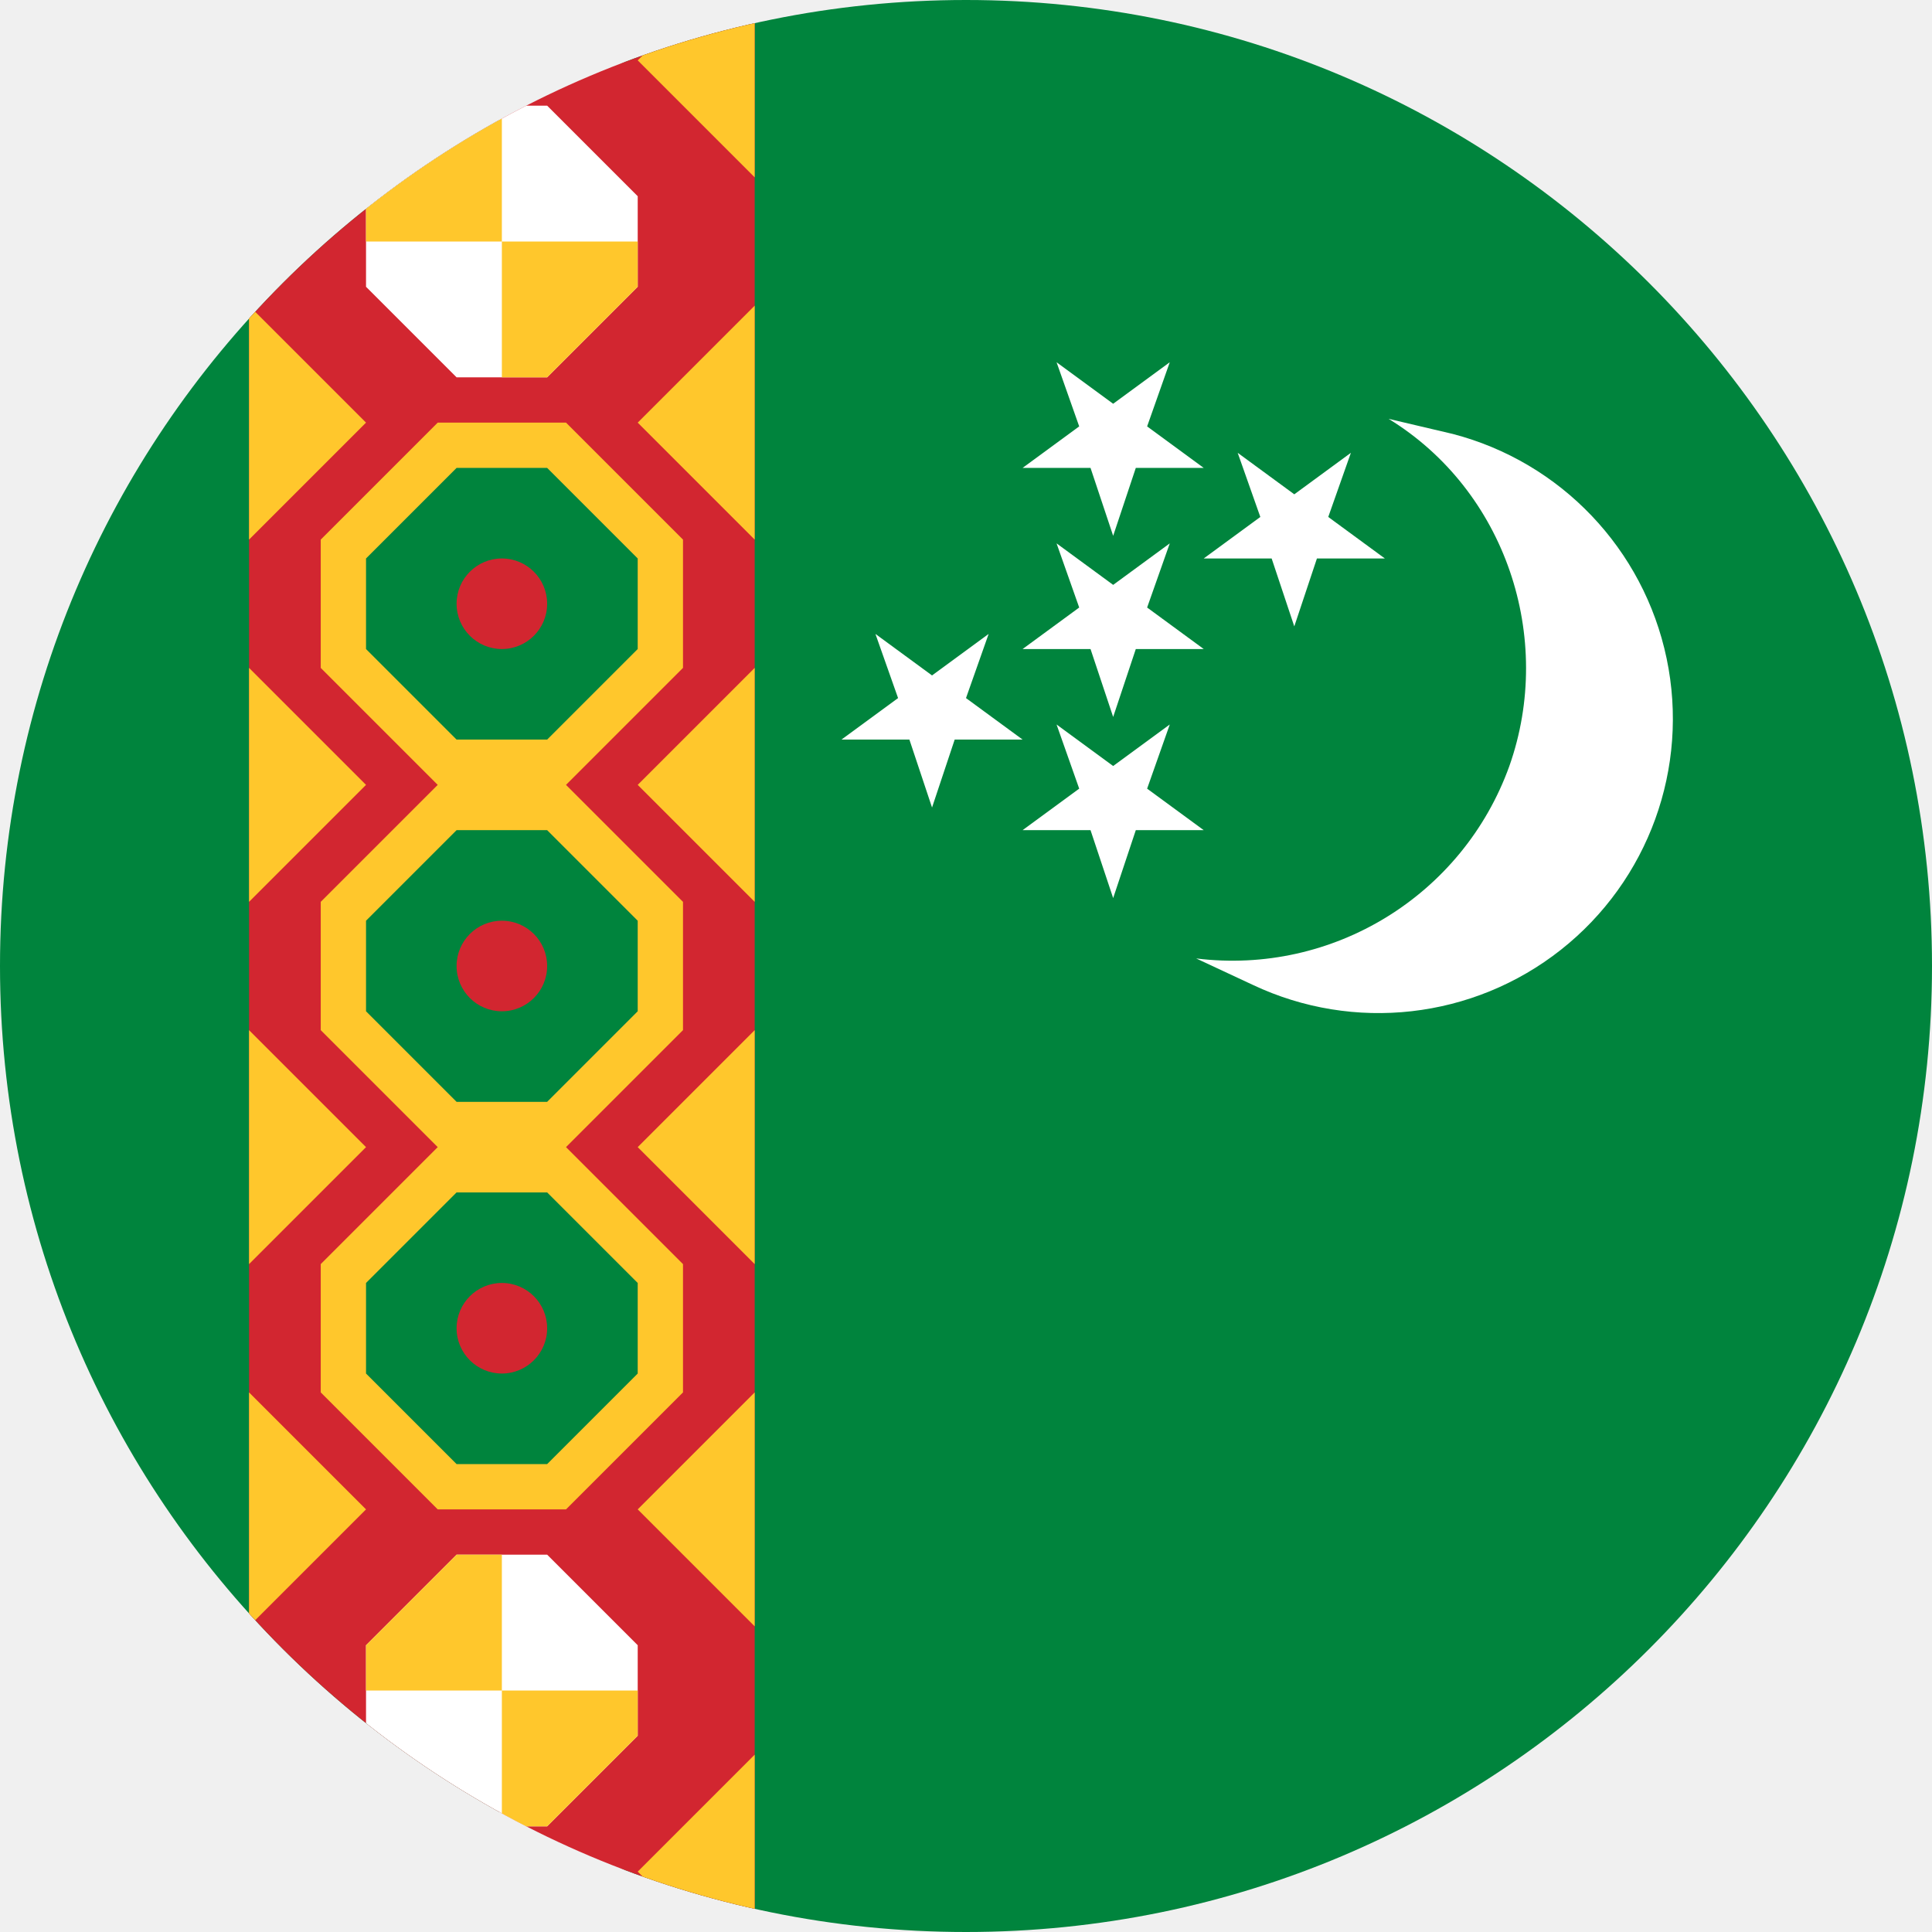
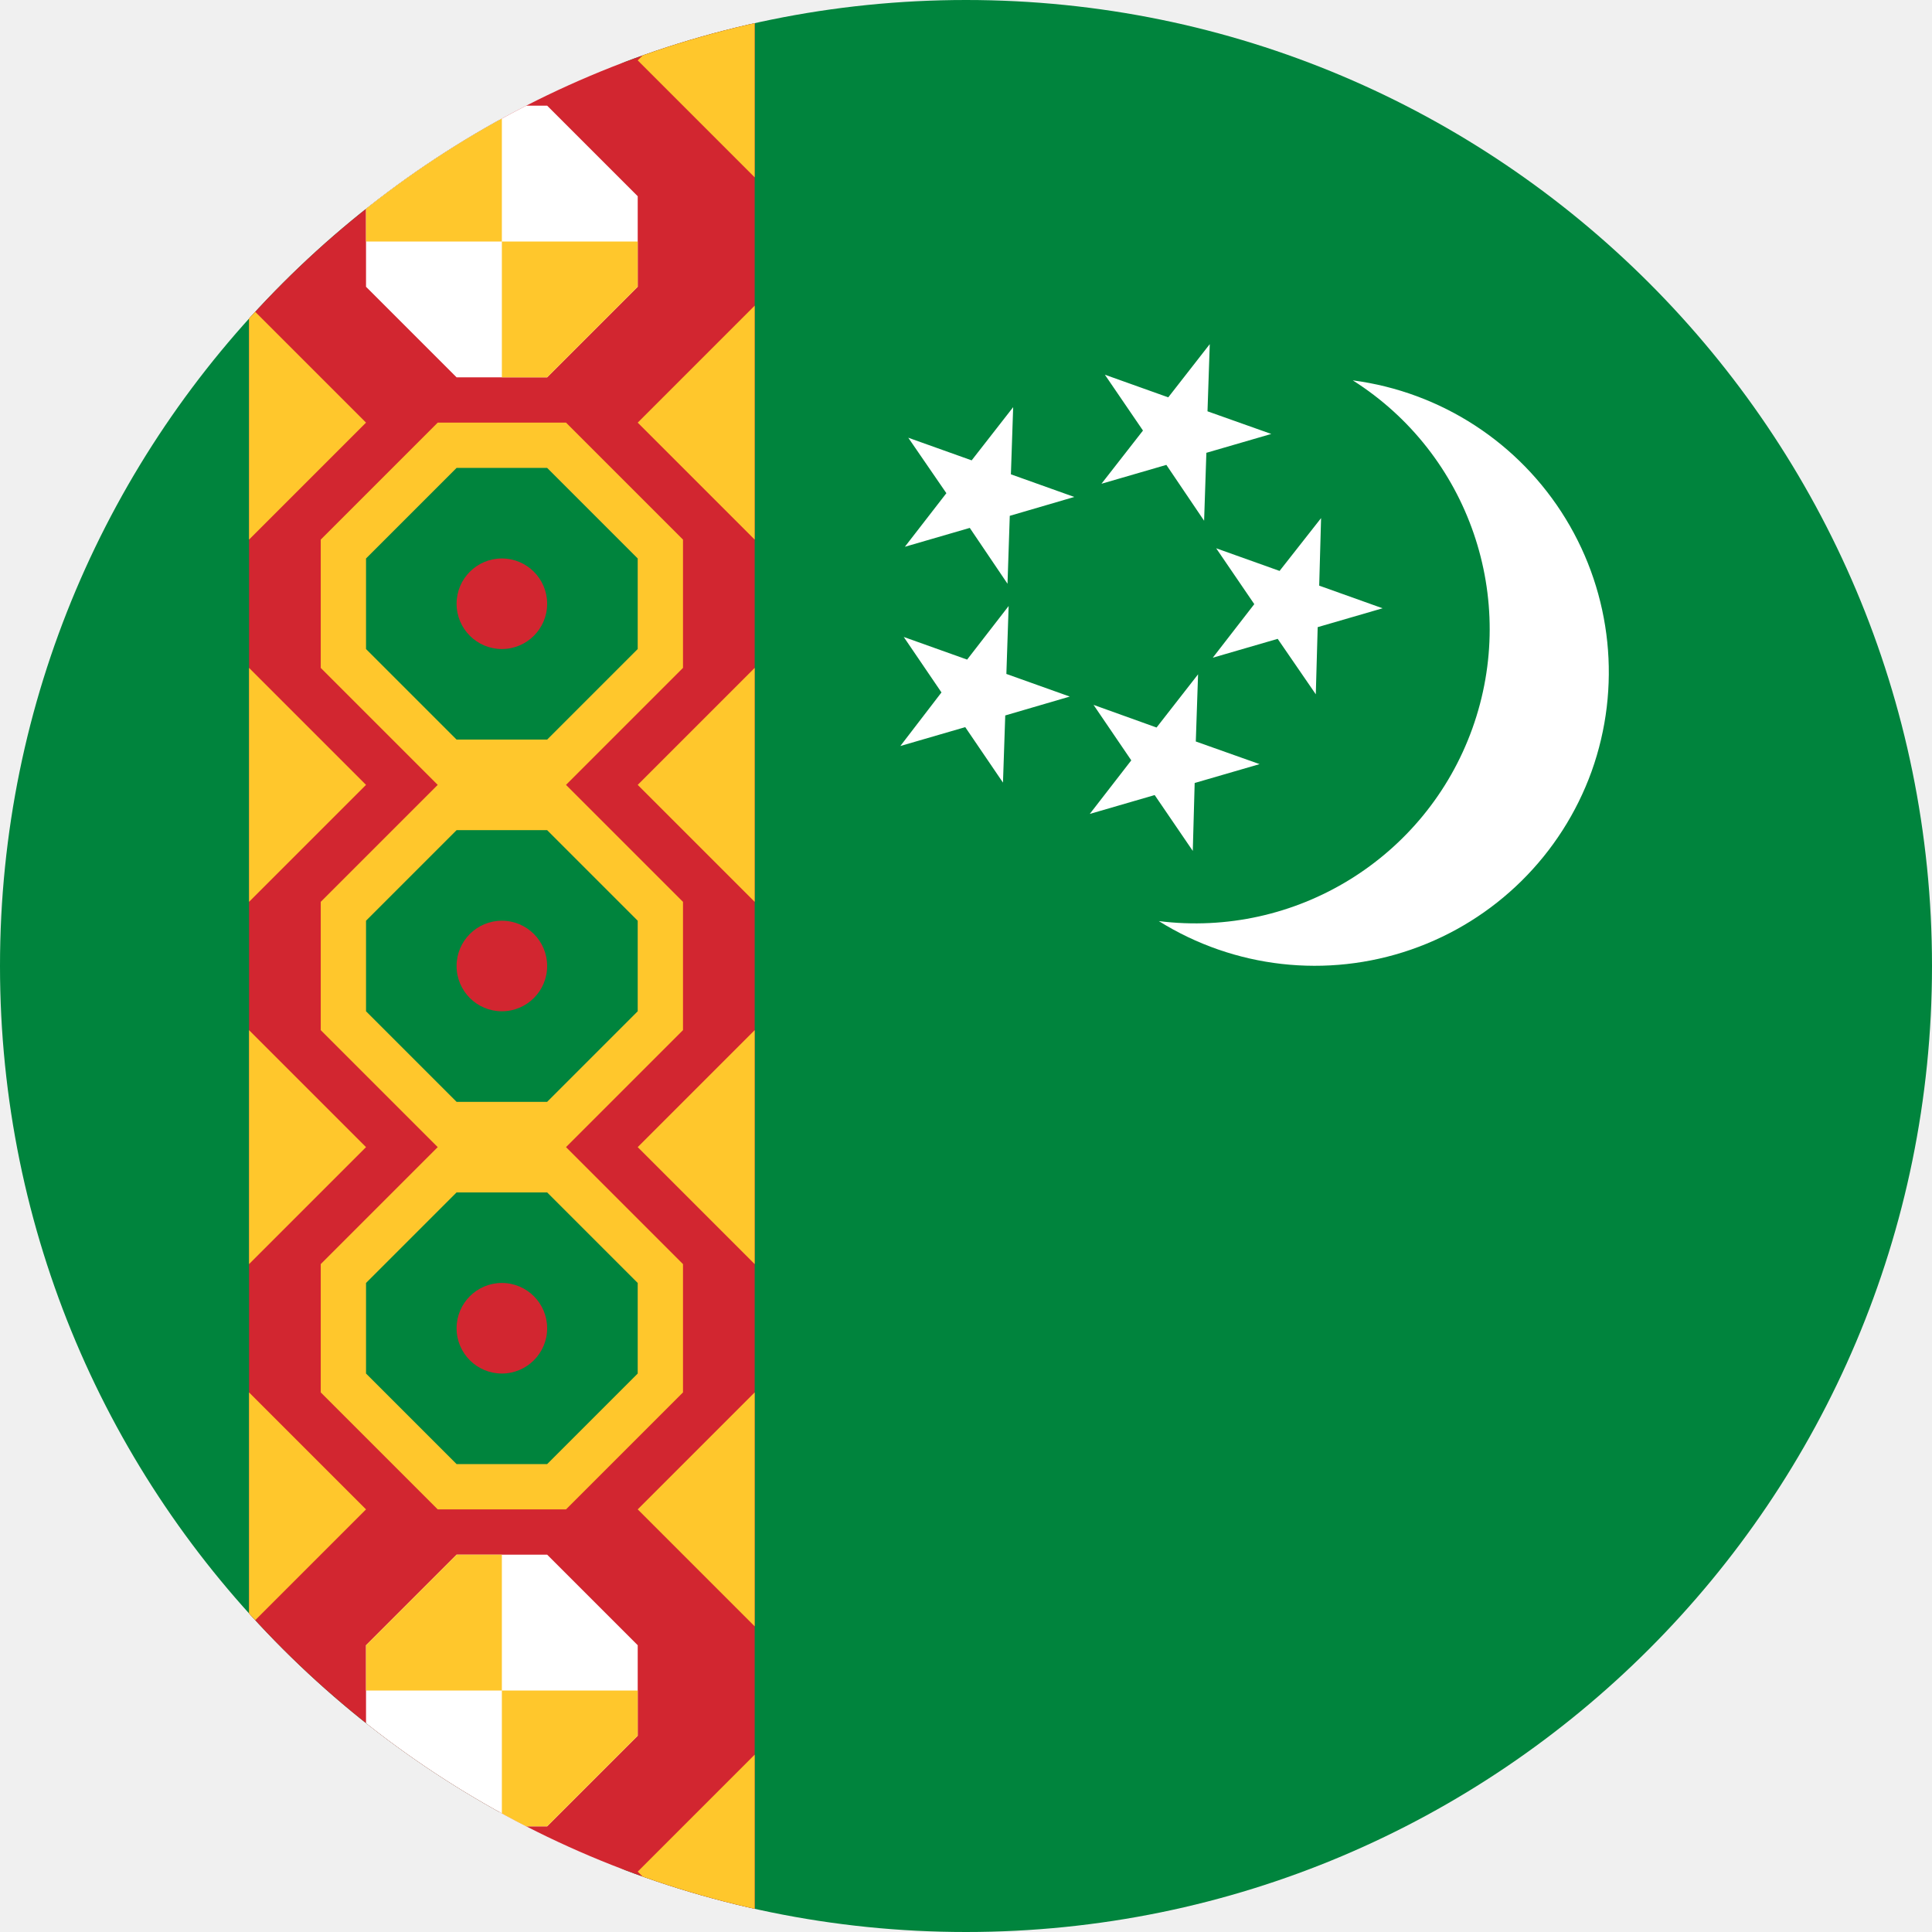
<svg xmlns="http://www.w3.org/2000/svg" width="512" height="512" viewBox="0 0 512 512">
  <defs>
    <clipPath id="c">
      <circle cx="256" cy="256" r="256" />
    </clipPath>
  </defs>
  <g clip-path="url(#c)">
    <path fill="#00843D" d="M0 0h66l67 32 67-32h312v512H200l-67-32-67 32H0Z" />
    <path fill="#D22630" d="M66 0h134v512H66Z" />
-     <path fill="#FFFFFF" d="m280 96 6 17-15 11h18l6 18 6-18h18l-15-11 6-17-15 11zm88 15c31 19 44 58 32 92a78 78 0 0 1-83 51l15 7a78 78 0 1 0 53-146zm-40 9 6 17-15 11h18l6 18 6-18h18l-15-11 6-17-15 11zm-48 24 6 17-15 11h18l6 18 6-18h18l-15-11 6-17-15 11zm-48 24 6 17-15 11h18l6 18 6-18h18l-15-11 6-17-15 11zm48 24 6 17-15 11h18l6 18 6-18h18l-15-11 6-17-15 11zM97 52l24-24h24l24 24v24l-24 24h-24L97 76zm0 384 24-24h24l24 24v24l-24 24h-24l-24-24z" />
+     <path fill="#FFFFFF" d="M309.6 105.3l11-14.1-.6 17.8 16.9 6-17.2 5-.6 18-10-14.8-17.2 5 11-14.1-10.1-14.8zM358.5 100.8a78 78 0 0 1-51.4 143.3 78 78 0 0 0 114.7-39.7 78 78 0 0 0-63.3-103.6zM350.1 137.3l-11 14-16.8-6 10.1 14.8-11 14.2 17.2-5 10.1 14.7.5-17.8 17.2-5-16.8-6zM257.5 122l11-14.1-.6 17.8 16.8 6-17.1 5-.6 18-10-14.8-17.2 5 11-14.2-10.1-14.7zM267.3 160.6l-11 14.2-16.8-6 10 14.7-10.9 14.2 17.2-5 10 14.7.6-17.8 17.1-5-16.8-6zM306.5 192.8l11-14.1-.6 17.8 16.9 6-17.2 5-.5 18-10.1-14.8-17.2 5 11-14.2-10-14.7zM97 52l24-24h24l24 24v24l-24 24h-24L97 76zM97 436l24-24h24l24 24v24l-24 24h-24l-24-24z" />
    <path fill="#FFC72C" d="M66 0v47l31-31L81 0zm119 0-16 16 31 31V0zm-64 28L97 52v12h36V28zm12 36v36h12l24-24V64zM66 81v62l31-31zm134 0-31 31 31 31zm-84 31-31 31v34l31 31-31 31v34l31 31-31 31v34l31 31h34l31-31v-34l-31-31 31-31v-34l-31-31 31-31v-34l-31-31zm-50 65v62l31-31zm134 0-31 31 31 31zM66 273v62l31-31zm134 0-31 31 31 31zM66 369v62l31-31zm134 0-31 31 31 31zm-79 43-24 24v12h36v-36zm12 36v36h12l24-24v-12zm-67 17v47h15l16-16zm134 0-31 31 16 16h15z" />
    <path fill="#00843D" d="m121 124-24 24v24l24 24h24l24-24v-24l-24-24zm0 96-24 24v24l24 24h24l24-24v-24l-24-24zm0 96-24 24v24l24 24h24l24-24v-24l-24-24z" />
    <path fill="#D22630" d="M133 148a12 12 0 0 0-12 12 12 12 0 0 0 12 12 12 12 0 0 0 12-12 12 12 0 0 0-12-12m0 96a12 12 0 0 0-12 12 12 12 0 0 0 12 12 12 12 0 0 0 12-12 12 12 0 0 0-12-12m0 96a12 12 0 0 0-12 12 12 12 0 0 0 12 12 12 12 0 0 0 12-12 12 12 0 0 0-12-12" />
  </g>
</svg>
